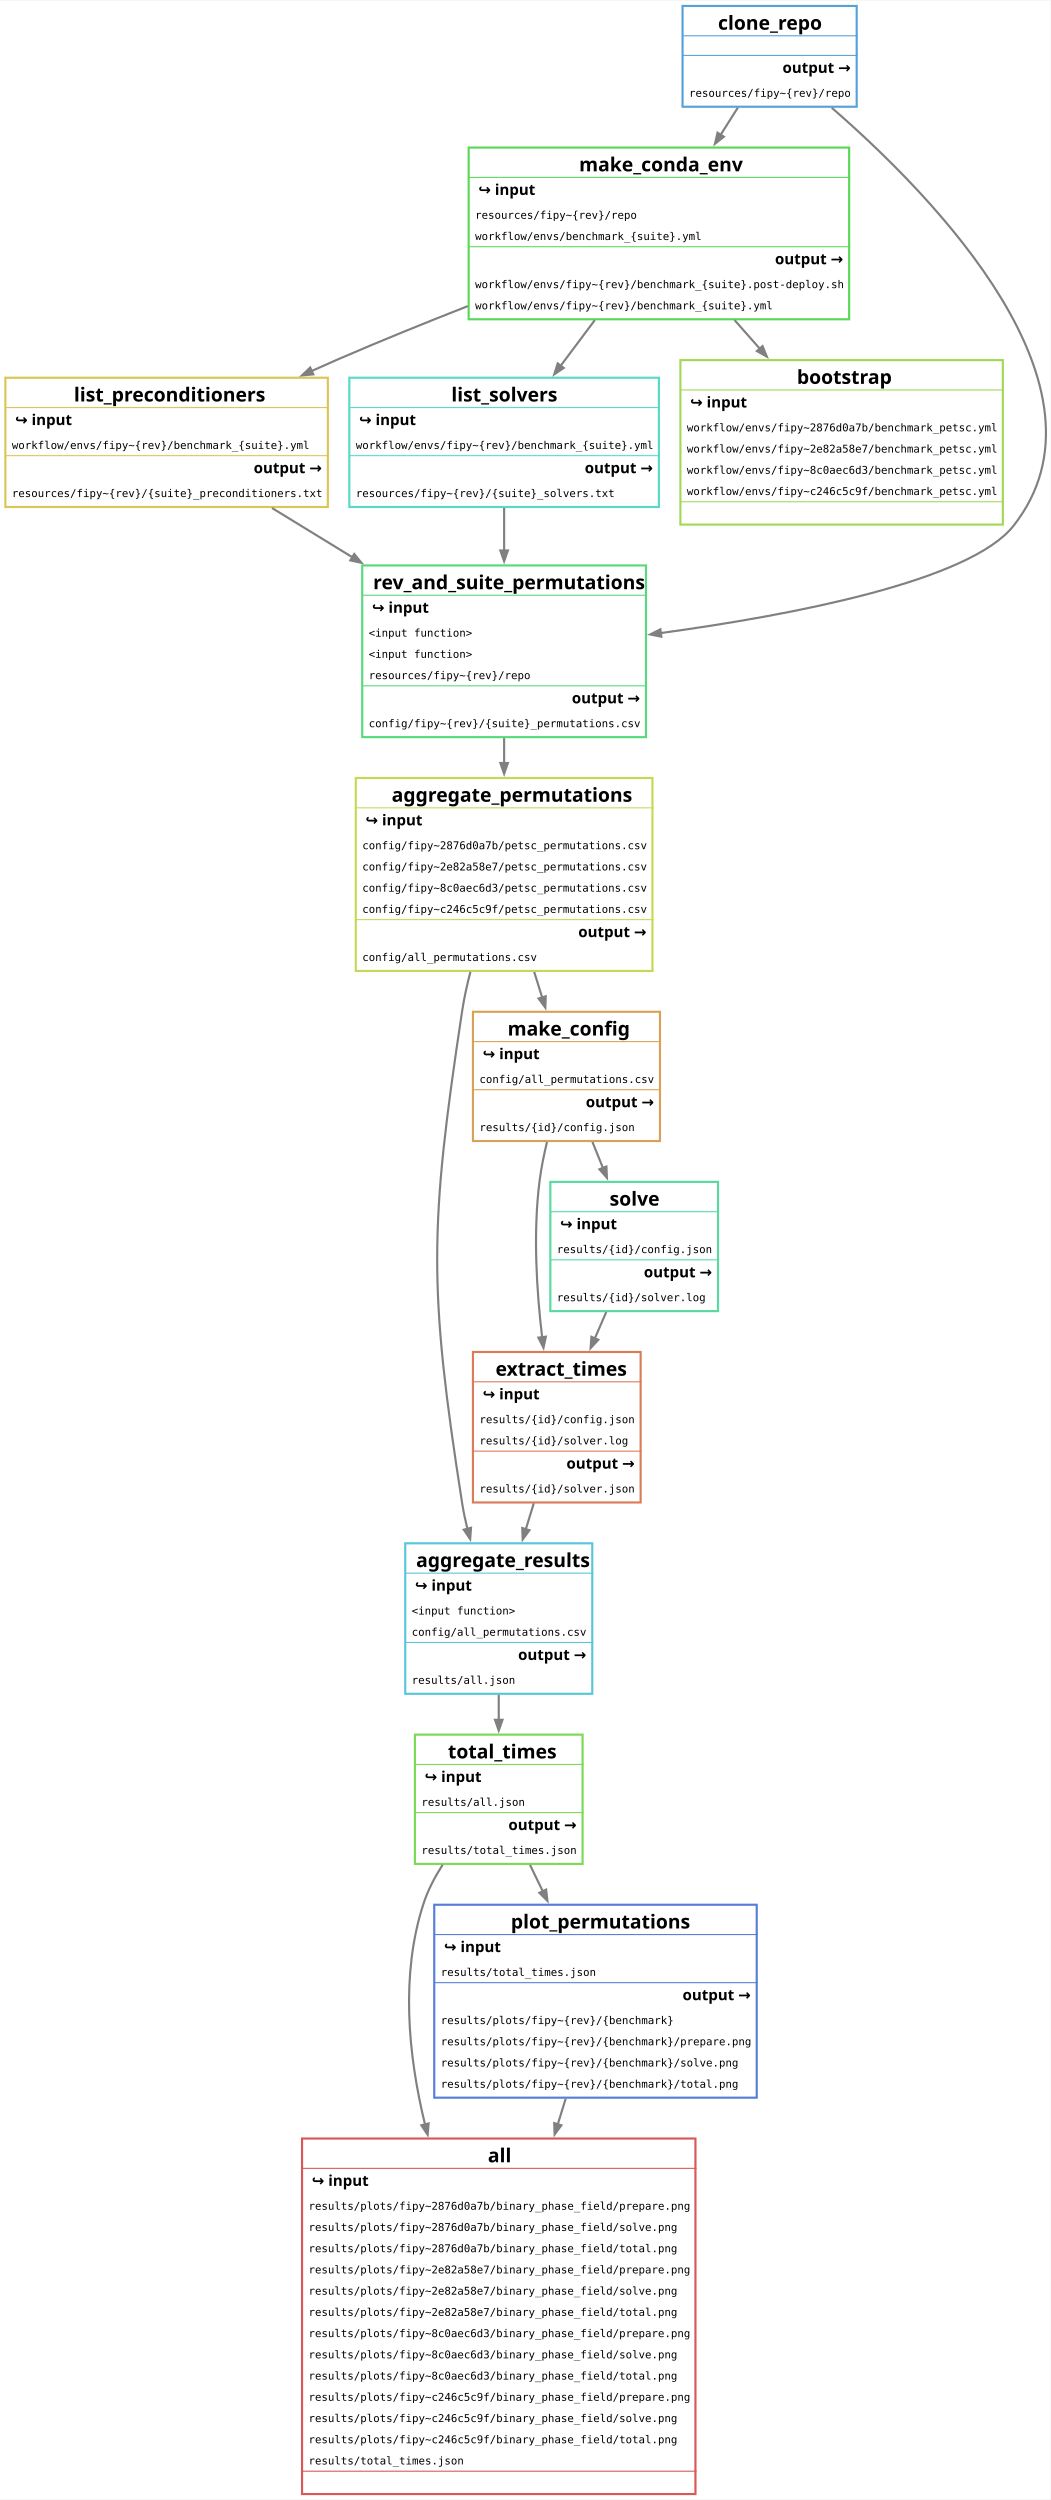
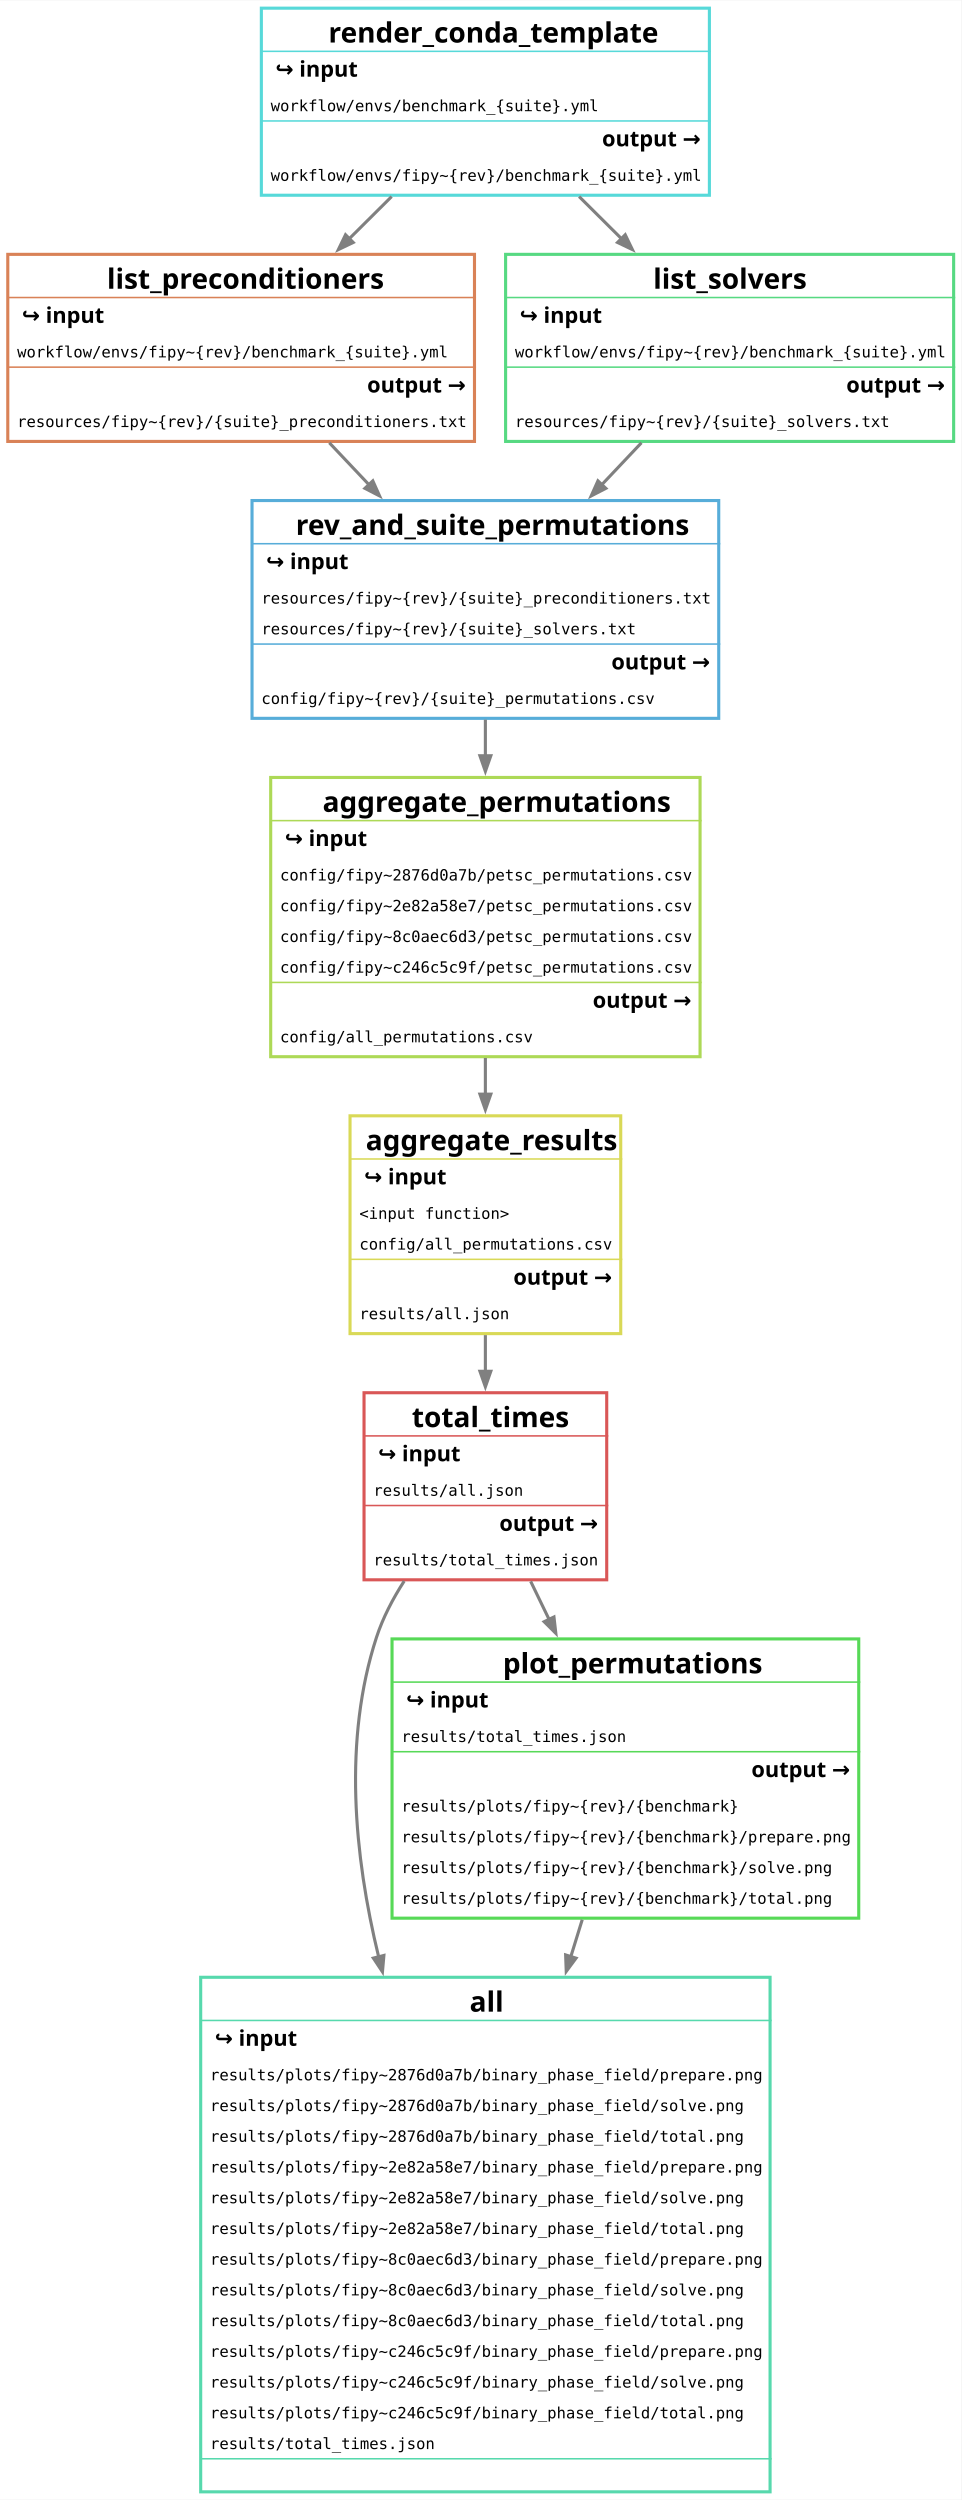
- <svg xmlns="http://www.w3.org/2000/svg" width="977pt" height="2325pt" viewBox="0.00 0.00 977.35 2324.75">
-   <g id="graph0" class="graph" transform="scale(1 1) rotate(0) translate(4 2320.75)">
-     <polygon fill="white" stroke="none" points="-4,4 -4,-2320.75 973.35,-2320.75 973.35,4 -4,4" />
+ <svg xmlns="http://www.w3.org/2000/svg" width="618pt" height="1607pt" viewBox="0.00 0.00 618.00 1606.50">
+   <g id="graph0" class="graph" transform="scale(1 1) rotate(0) translate(4 1602.5)">
+     <polygon fill="white" stroke="none" points="-4,4 -4,-1602.5 614,-1602.5 614,4 -4,4" />
    <g id="node1" class="node">
-       <text text-anchor="start" x="449.88" y="-309.65" font-family="sans" font-weight="bold" font-size="18.00">all</text>
-       <text text-anchor="start" x="283" y="-287.7" font-family="sans" font-size="10.00"> </text>
-       <text text-anchor="start" x="286" y="-287.7" font-family="sans" font-weight="bold" font-size="14.00">↪ input</text>
-       <text text-anchor="start" x="337" y="-287.7" font-family="sans" font-size="10.00"> </text>
-       <text text-anchor="start" x="283" y="-265.5" font-family="monospace" font-size="10.00">results/plots/fipy~2876d0a7b/binary_phase_field/prepare.png</text>
-       <text text-anchor="start" x="283" y="-245.75" font-family="monospace" font-size="10.00">results/plots/fipy~2876d0a7b/binary_phase_field/solve.png</text>
-       <text text-anchor="start" x="283" y="-226" font-family="monospace" font-size="10.00">results/plots/fipy~2876d0a7b/binary_phase_field/total.png</text>
-       <text text-anchor="start" x="283" y="-206.25" font-family="monospace" font-size="10.00">results/plots/fipy~2e82a58e7/binary_phase_field/prepare.png</text>
-       <text text-anchor="start" x="283" y="-186.5" font-family="monospace" font-size="10.00">results/plots/fipy~2e82a58e7/binary_phase_field/solve.png</text>
-       <text text-anchor="start" x="283" y="-166.75" font-family="monospace" font-size="10.00">results/plots/fipy~2e82a58e7/binary_phase_field/total.png</text>
-       <text text-anchor="start" x="283" y="-147" font-family="monospace" font-size="10.00">results/plots/fipy~8c0aec6d3/binary_phase_field/prepare.png</text>
-       <text text-anchor="start" x="283" y="-127.25" font-family="monospace" font-size="10.00">results/plots/fipy~8c0aec6d3/binary_phase_field/solve.png</text>
-       <text text-anchor="start" x="283" y="-107.5" font-family="monospace" font-size="10.00">results/plots/fipy~8c0aec6d3/binary_phase_field/total.png</text>
-       <text text-anchor="start" x="283" y="-87.75" font-family="monospace" font-size="10.00">results/plots/fipy~c246c5c9f/binary_phase_field/prepare.png</text>
-       <text text-anchor="start" x="283" y="-68" font-family="monospace" font-size="10.00">results/plots/fipy~c246c5c9f/binary_phase_field/solve.png</text>
-       <text text-anchor="start" x="283" y="-48.25" font-family="monospace" font-size="10.00">results/plots/fipy~c246c5c9f/binary_phase_field/total.png</text>
-       <text text-anchor="start" x="283" y="-28.5" font-family="monospace" font-size="10.00">results/total_times.json</text>
-       <text text-anchor="start" x="631" y="-8.75" font-family="sans" font-size="10.00">  </text>
-       <polygon fill="#d95757" stroke="#d95757" points="277,-304 277,-304 644,-304 644,-304 277,-304" />
-       <polygon fill="#d95757" stroke="#d95757" points="277,-22.25 277,-22.25 644,-22.25 644,-22.25 277,-22.25" />
-       <polygon fill="none" stroke="#d95757" stroke-width="2" points="277,-1 277,-331.75 643,-331.75 643,-1 277,-1" />
+       <text text-anchor="start" x="297.88" y="-309.65" font-family="sans" font-weight="bold" font-size="18.00">all</text>
+       <text text-anchor="start" x="131" y="-287.7" font-family="sans" font-size="10.00"> </text>
+       <text text-anchor="start" x="134" y="-287.7" font-family="sans" font-weight="bold" font-size="14.00">↪ input</text>
+       <text text-anchor="start" x="185" y="-287.7" font-family="sans" font-size="10.00"> </text>
+       <text text-anchor="start" x="131" y="-265.5" font-family="monospace" font-size="10.00">results/plots/fipy~2876d0a7b/binary_phase_field/prepare.png</text>
+       <text text-anchor="start" x="131" y="-245.75" font-family="monospace" font-size="10.00">results/plots/fipy~2876d0a7b/binary_phase_field/solve.png</text>
+       <text text-anchor="start" x="131" y="-226" font-family="monospace" font-size="10.00">results/plots/fipy~2876d0a7b/binary_phase_field/total.png</text>
+       <text text-anchor="start" x="131" y="-206.25" font-family="monospace" font-size="10.00">results/plots/fipy~2e82a58e7/binary_phase_field/prepare.png</text>
+       <text text-anchor="start" x="131" y="-186.5" font-family="monospace" font-size="10.00">results/plots/fipy~2e82a58e7/binary_phase_field/solve.png</text>
+       <text text-anchor="start" x="131" y="-166.75" font-family="monospace" font-size="10.00">results/plots/fipy~2e82a58e7/binary_phase_field/total.png</text>
+       <text text-anchor="start" x="131" y="-147" font-family="monospace" font-size="10.00">results/plots/fipy~8c0aec6d3/binary_phase_field/prepare.png</text>
+       <text text-anchor="start" x="131" y="-127.25" font-family="monospace" font-size="10.00">results/plots/fipy~8c0aec6d3/binary_phase_field/solve.png</text>
+       <text text-anchor="start" x="131" y="-107.5" font-family="monospace" font-size="10.00">results/plots/fipy~8c0aec6d3/binary_phase_field/total.png</text>
+       <text text-anchor="start" x="131" y="-87.75" font-family="monospace" font-size="10.00">results/plots/fipy~c246c5c9f/binary_phase_field/prepare.png</text>
+       <text text-anchor="start" x="131" y="-68" font-family="monospace" font-size="10.00">results/plots/fipy~c246c5c9f/binary_phase_field/solve.png</text>
+       <text text-anchor="start" x="131" y="-48.25" font-family="monospace" font-size="10.00">results/plots/fipy~c246c5c9f/binary_phase_field/total.png</text>
+       <text text-anchor="start" x="131" y="-28.5" font-family="monospace" font-size="10.00">results/total_times.json</text>
+       <text text-anchor="start" x="479" y="-8.75" font-family="sans" font-size="10.00">  </text>
+       <polygon fill="#57d9ad" stroke="#57d9ad" points="125,-304 125,-304 492,-304 492,-304 125,-304" />
+       <polygon fill="#57d9ad" stroke="#57d9ad" points="125,-22.25 125,-22.25 492,-22.25 492,-22.25 125,-22.25" />
+       <polygon fill="none" stroke="#57d9ad" stroke-width="2" points="125,-1 125,-331.75 491,-331.75 491,-1 125,-1" />
    </g>
    <g id="node2" class="node">
-       <text text-anchor="start" x="412.75" y="-685.4" font-family="sans" font-weight="bold" font-size="18.00">total_times</text>
-       <text text-anchor="start" x="388" y="-663.45" font-family="sans" font-size="10.00"> </text>
-       <text text-anchor="start" x="391" y="-663.45" font-family="sans" font-weight="bold" font-size="14.00">↪ input</text>
-       <text text-anchor="start" x="442" y="-663.45" font-family="sans" font-size="10.00"> </text>
-       <text text-anchor="start" x="388" y="-641.25" font-family="monospace" font-size="10.00">results/all.json</text>
-       <text text-anchor="start" x="466" y="-618.7" font-family="sans" font-size="10.00"> </text>
-       <text text-anchor="start" x="469" y="-618.7" font-family="sans" font-weight="bold" font-size="14.00">output →</text>
-       <text text-anchor="start" x="529" y="-618.7" font-family="sans" font-size="10.00"> </text>
-       <text text-anchor="start" x="388" y="-596.5" font-family="monospace" font-size="10.00">results/total_times.json</text>
-       <polygon fill="#7cd957" stroke="#7cd957" points="382,-679.75 382,-679.75 539,-679.75 539,-679.75 382,-679.75" />
-       <polygon fill="#7cd957" stroke="#7cd957" points="382,-635 382,-635 539,-635 539,-635 382,-635" />
-       <polygon fill="none" stroke="#7cd957" stroke-width="2" points="382,-587.25 382,-707.5 538,-707.5 538,-587.25 382,-587.25" />
+       <text text-anchor="start" x="260.75" y="-685.4" font-family="sans" font-weight="bold" font-size="18.00">total_times</text>
+       <text text-anchor="start" x="236" y="-663.45" font-family="sans" font-size="10.00"> </text>
+       <text text-anchor="start" x="239" y="-663.45" font-family="sans" font-weight="bold" font-size="14.00">↪ input</text>
+       <text text-anchor="start" x="290" y="-663.45" font-family="sans" font-size="10.00"> </text>
+       <text text-anchor="start" x="236" y="-641.25" font-family="monospace" font-size="10.00">results/all.json</text>
+       <text text-anchor="start" x="314" y="-618.7" font-family="sans" font-size="10.00"> </text>
+       <text text-anchor="start" x="317" y="-618.7" font-family="sans" font-weight="bold" font-size="14.00">output →</text>
+       <text text-anchor="start" x="377" y="-618.7" font-family="sans" font-size="10.00"> </text>
+       <text text-anchor="start" x="236" y="-596.5" font-family="monospace" font-size="10.00">results/total_times.json</text>
+       <polygon fill="#d95757" stroke="#d95757" points="230,-679.75 230,-679.75 387,-679.75 387,-679.75 230,-679.75" />
+       <polygon fill="#d95757" stroke="#d95757" points="230,-635 230,-635 387,-635 387,-635 230,-635" />
+       <polygon fill="none" stroke="#d95757" stroke-width="2" points="230,-587.25 230,-707.5 386,-707.5 386,-587.25 230,-587.25" />
+     </g>
+     <g id="edge1" class="edge">
+       <path fill="none" stroke="grey" stroke-width="2" d="M255.84,-586.47C248.51,-575.1 242.09,-562.81 238,-550.25 216.63,-484.6 223.47,-410.37 239.4,-344.87" />
+       <polygon fill="grey" stroke="grey" stroke-width="2" points="242.77,-345.8 241.84,-335.25 235.99,-344.08 242.77,-345.8" />
+     </g>
+     <g id="node6" class="node">
+       <text text-anchor="start" x="319.25" y="-527.15" font-family="sans" font-weight="bold" font-size="18.00">plot_permutations</text>
+       <text text-anchor="start" x="254" y="-505.2" font-family="sans" font-size="10.00"> </text>
+       <text text-anchor="start" x="257" y="-505.2" font-family="sans" font-weight="bold" font-size="14.00">↪ input</text>
+       <text text-anchor="start" x="308" y="-505.2" font-family="sans" font-size="10.00"> </text>
+       <text text-anchor="start" x="254" y="-483" font-family="monospace" font-size="10.00">results/total_times.json</text>
+       <text text-anchor="start" x="476" y="-460.45" font-family="sans" font-size="10.00"> </text>
+       <text text-anchor="start" x="479" y="-460.45" font-family="sans" font-weight="bold" font-size="14.00">output →</text>
+       <text text-anchor="start" x="539" y="-460.45" font-family="sans" font-size="10.00"> </text>
+       <text text-anchor="start" x="254" y="-438.25" font-family="monospace" font-size="10.00">results/plots/fipy~{rev}/{benchmark}</text>
+       <text text-anchor="start" x="254" y="-418.5" font-family="monospace" font-size="10.00">results/plots/fipy~{rev}/{benchmark}/prepare.png</text>
+       <text text-anchor="start" x="254" y="-398.75" font-family="monospace" font-size="10.00">results/plots/fipy~{rev}/{benchmark}/solve.png</text>
+       <text text-anchor="start" x="254" y="-379" font-family="monospace" font-size="10.00">results/plots/fipy~{rev}/{benchmark}/total.png</text>
+       <polygon fill="#57d957" stroke="#57d957" points="248,-521.5 248,-521.5 549,-521.5 549,-521.5 248,-521.5" />
+       <polygon fill="#57d957" stroke="#57d957" points="248,-476.75 248,-476.75 549,-476.75 549,-476.75 248,-476.75" />
+       <polygon fill="none" stroke="#57d957" stroke-width="2" points="248,-369.75 248,-549.25 548,-549.25 548,-369.75 248,-369.75" />
+     </g>
+     <g id="edge7" class="edge">
+       <path fill="none" stroke="grey" stroke-width="2" d="M337.1,-586.28C340.94,-578.34 344.97,-570.02 349.04,-561.61" />
+       <polygon fill="grey" stroke="grey" stroke-width="2" points="352.08,-563.37 353.29,-552.84 345.78,-560.32 352.08,-563.37" />
+     </g>
+     <g id="node3" class="node">
+       <text text-anchor="start" x="203.38" y="-1080.9" font-family="sans" font-weight="bold" font-size="18.00">aggregate_permutations</text>
+       <text text-anchor="start" x="176" y="-1058.95" font-family="sans" font-size="10.00"> </text>
+       <text text-anchor="start" x="179" y="-1058.95" font-family="sans" font-weight="bold" font-size="14.00">↪ input</text>
+       <text text-anchor="start" x="230" y="-1058.95" font-family="sans" font-size="10.00"> </text>
+       <text text-anchor="start" x="176" y="-1036.75" font-family="monospace" font-size="10.00">config/fipy~2876d0a7b/petsc_permutations.csv</text>
+       <text text-anchor="start" x="176" y="-1017" font-family="monospace" font-size="10.00">config/fipy~2e82a58e7/petsc_permutations.csv</text>
+       <text text-anchor="start" x="176" y="-997.25" font-family="monospace" font-size="10.00">config/fipy~8c0aec6d3/petsc_permutations.csv</text>
+       <text text-anchor="start" x="176" y="-977.5" font-family="monospace" font-size="10.00">config/fipy~c246c5c9f/petsc_permutations.csv</text>
+       <text text-anchor="start" x="374" y="-954.95" font-family="sans" font-size="10.00"> </text>
+       <text text-anchor="start" x="377" y="-954.95" font-family="sans" font-weight="bold" font-size="14.00">output →</text>
+       <text text-anchor="start" x="437" y="-954.95" font-family="sans" font-size="10.00"> </text>
+       <text text-anchor="start" x="176" y="-932.75" font-family="monospace" font-size="10.00">config/all_permutations.csv</text>
+       <polygon fill="#add957" stroke="#add957" points="170,-1075.25 170,-1075.25 447,-1075.25 447,-1075.25 170,-1075.25" />
+       <polygon fill="#add957" stroke="#add957" points="170,-971.25 170,-971.25 447,-971.25 447,-971.25 170,-971.25" />
+       <polygon fill="none" stroke="#add957" stroke-width="2" points="170,-923.5 170,-1103 446,-1103 446,-923.5 170,-923.5" />
+     </g>
+     <g id="node9" class="node">
+       <text text-anchor="start" x="231.12" y="-863.4" font-family="sans" font-weight="bold" font-size="18.00">aggregate_results</text>
+       <text text-anchor="start" x="227" y="-841.45" font-family="sans" font-size="10.00"> </text>
+       <text text-anchor="start" x="230" y="-841.45" font-family="sans" font-weight="bold" font-size="14.00">↪ input</text>
+       <text text-anchor="start" x="281" y="-841.45" font-family="sans" font-size="10.00"> </text>
+       <text text-anchor="start" x="227" y="-819.25" font-family="monospace" font-size="10.00">&lt;input function&gt;</text>
+       <text text-anchor="start" x="227" y="-799.5" font-family="monospace" font-size="10.00">config/all_permutations.csv</text>
+       <text text-anchor="start" x="323" y="-776.95" font-family="sans" font-size="10.00"> </text>
+       <text text-anchor="start" x="326" y="-776.95" font-family="sans" font-weight="bold" font-size="14.00">output →</text>
+       <text text-anchor="start" x="386" y="-776.95" font-family="sans" font-size="10.00"> </text>
+       <text text-anchor="start" x="227" y="-754.75" font-family="monospace" font-size="10.00">results/all.json</text>
+       <polygon fill="#d9d957" stroke="#d9d957" points="221,-857.75 221,-857.75 396,-857.75 396,-857.75 221,-857.75" />
+       <polygon fill="#d9d957" stroke="#d9d957" points="221,-793.25 221,-793.25 396,-793.25 396,-793.25 221,-793.25" />
+       <polygon fill="none" stroke="#d9d957" stroke-width="2" points="221,-745.5 221,-885.5 395,-885.5 395,-745.5 221,-745.5" />
+     </g>
+     <g id="edge10" class="edge">
+       <path fill="none" stroke="grey" stroke-width="2" d="M308,-922.68C308,-914.88 308,-907 308,-899.26" />
+       <polygon fill="grey" stroke="grey" stroke-width="2" points="311.5,-899.41 308,-889.41 304.5,-899.41 311.5,-899.41" />
+     </g>
+     <g id="node4" class="node">
+       <text text-anchor="start" x="186.12" y="-1258.9" font-family="sans" font-weight="bold" font-size="18.00">rev_and_suite_permutations</text>
+       <text text-anchor="start" x="164" y="-1236.95" font-family="sans" font-size="10.00"> </text>
+       <text text-anchor="start" x="167" y="-1236.95" font-family="sans" font-weight="bold" font-size="14.00">↪ input</text>
+       <text text-anchor="start" x="218" y="-1236.95" font-family="sans" font-size="10.00"> </text>
+       <text text-anchor="start" x="164" y="-1214.75" font-family="monospace" font-size="10.00">resources/fipy~{rev}/{suite}_preconditioners.txt</text>
+       <text text-anchor="start" x="164" y="-1195" font-family="monospace" font-size="10.00">resources/fipy~{rev}/{suite}_solvers.txt</text>
+       <text text-anchor="start" x="386" y="-1172.45" font-family="sans" font-size="10.00"> </text>
+       <text text-anchor="start" x="389" y="-1172.45" font-family="sans" font-weight="bold" font-size="14.00">output →</text>
+       <text text-anchor="start" x="449" y="-1172.45" font-family="sans" font-size="10.00"> </text>
+       <text text-anchor="start" x="164" y="-1150.25" font-family="monospace" font-size="10.00">config/fipy~{rev}/{suite}_permutations.csv</text>
+       <polygon fill="#57add9" stroke="#57add9" points="158,-1253.25 158,-1253.25 459,-1253.25 459,-1253.25 158,-1253.25" />
+       <polygon fill="#57add9" stroke="#57add9" points="158,-1188.75 158,-1188.75 459,-1188.75 459,-1188.75 158,-1188.75" />
+       <polygon fill="none" stroke="#57add9" stroke-width="2" points="158,-1141 158,-1281 458,-1281 458,-1141 158,-1141" />
+     </g>
+     <g id="edge4" class="edge">
+       <path fill="none" stroke="grey" stroke-width="2" d="M308,-1140.16C308,-1132.54 308,-1124.68 308,-1116.77" />
+       <polygon fill="grey" stroke="grey" stroke-width="2" points="311.5,-1116.93 308,-1106.93 304.5,-1116.93 311.5,-1116.93" />
+     </g>
+     <g id="node5" class="node">
+       <text text-anchor="start" x="207.12" y="-1575.4" font-family="sans" font-weight="bold" font-size="18.00">render_conda_template</text>
+       <text text-anchor="start" x="170" y="-1553.45" font-family="sans" font-size="10.00"> </text>
+       <text text-anchor="start" x="173" y="-1553.45" font-family="sans" font-weight="bold" font-size="14.00">↪ input</text>
+       <text text-anchor="start" x="224" y="-1553.45" font-family="sans" font-size="10.00"> </text>
+       <text text-anchor="start" x="170" y="-1531.25" font-family="monospace" font-size="10.00">workflow/envs/benchmark_{suite}.yml</text>
+       <text text-anchor="start" x="380" y="-1508.7" font-family="sans" font-size="10.00"> </text>
+       <text text-anchor="start" x="383" y="-1508.7" font-family="sans" font-weight="bold" font-size="14.00">output →</text>
+       <text text-anchor="start" x="443" y="-1508.7" font-family="sans" font-size="10.00"> </text>
+       <text text-anchor="start" x="170" y="-1486.5" font-family="monospace" font-size="10.00">workflow/envs/fipy~{rev}/benchmark_{suite}.yml</text>
+       <polygon fill="#57d9d9" stroke="#57d9d9" points="164,-1569.75 164,-1569.75 453,-1569.75 453,-1569.75 164,-1569.75" />
+       <polygon fill="#57d9d9" stroke="#57d9d9" points="164,-1525 164,-1525 453,-1525 453,-1525 164,-1525" />
+       <polygon fill="none" stroke="#57d9d9" stroke-width="2" points="164,-1477.25 164,-1597.5 452,-1597.5 452,-1477.25 164,-1477.25" />
+     </g>
+     <g id="node7" class="node">
+       <text text-anchor="start" x="64.75" y="-1417.15" font-family="sans" font-weight="bold" font-size="18.00">list_preconditioners</text>
+       <text text-anchor="start" x="7" y="-1395.2" font-family="sans" font-size="10.00"> </text>
+       <text text-anchor="start" x="10" y="-1395.2" font-family="sans" font-weight="bold" font-size="14.00">↪ input</text>
+       <text text-anchor="start" x="61" y="-1395.2" font-family="sans" font-size="10.00"> </text>
+       <text text-anchor="start" x="7" y="-1373" font-family="monospace" font-size="10.00">workflow/envs/fipy~{rev}/benchmark_{suite}.yml</text>
+       <text text-anchor="start" x="229" y="-1350.45" font-family="sans" font-size="10.00"> </text>
+       <text text-anchor="start" x="232" y="-1350.45" font-family="sans" font-weight="bold" font-size="14.00">output →</text>
+       <text text-anchor="start" x="292" y="-1350.45" font-family="sans" font-size="10.00"> </text>
+       <text text-anchor="start" x="7" y="-1328.25" font-family="monospace" font-size="10.00">resources/fipy~{rev}/{suite}_preconditioners.txt</text>
+       <polygon fill="#d98257" stroke="#d98257" points="1,-1411.5 1,-1411.5 302,-1411.5 302,-1411.5 1,-1411.5" />
+       <polygon fill="#d98257" stroke="#d98257" points="1,-1366.75 1,-1366.75 302,-1366.75 302,-1366.75 1,-1366.75" />
+       <polygon fill="none" stroke="#d98257" stroke-width="2" points="1,-1319 1,-1439.25 301,-1439.25 301,-1319 1,-1319" />
+     </g>
+     <g id="edge8" class="edge">
+       <path fill="none" stroke="grey" stroke-width="2" d="M247.75,-1476.41C238.8,-1467.5 229.51,-1458.26 220.39,-1449.19" />
+       <polygon fill="grey" stroke="grey" stroke-width="2" points="223.05,-1446.89 213.5,-1442.32 218.11,-1451.86 223.05,-1446.89" />
+     </g>
+     <g id="node8" class="node">
+       <text text-anchor="start" x="415.88" y="-1417.15" font-family="sans" font-weight="bold" font-size="18.00">list_solvers</text>
+       <text text-anchor="start" x="327" y="-1395.2" font-family="sans" font-size="10.00"> </text>
+       <text text-anchor="start" x="330" y="-1395.2" font-family="sans" font-weight="bold" font-size="14.00">↪ input</text>
+       <text text-anchor="start" x="381" y="-1395.2" font-family="sans" font-size="10.00"> </text>
+       <text text-anchor="start" x="327" y="-1373" font-family="monospace" font-size="10.00">workflow/envs/fipy~{rev}/benchmark_{suite}.yml</text>
+       <text text-anchor="start" x="537" y="-1350.45" font-family="sans" font-size="10.00"> </text>
+       <text text-anchor="start" x="540" y="-1350.45" font-family="sans" font-weight="bold" font-size="14.00">output →</text>
+       <text text-anchor="start" x="600" y="-1350.45" font-family="sans" font-size="10.00"> </text>
+       <text text-anchor="start" x="327" y="-1328.25" font-family="monospace" font-size="10.00">resources/fipy~{rev}/{suite}_solvers.txt</text>
+       <polygon fill="#57d982" stroke="#57d982" points="321,-1411.5 321,-1411.5 610,-1411.5 610,-1411.5 321,-1411.5" />
+       <polygon fill="#57d982" stroke="#57d982" points="321,-1366.75 321,-1366.75 610,-1366.75 610,-1366.75 321,-1366.75" />
+       <polygon fill="none" stroke="#57d982" stroke-width="2" points="321,-1319 321,-1439.25 609,-1439.25 609,-1319 321,-1319" />
+     </g>
+     <g id="edge9" class="edge">
+       <path fill="none" stroke="grey" stroke-width="2" d="M368.25,-1476.41C377.2,-1467.5 386.49,-1458.26 395.61,-1449.19" />
+       <polygon fill="grey" stroke="grey" stroke-width="2" points="397.89,-1451.86 402.5,-1442.32 392.95,-1446.89 397.89,-1451.86" />
    </g>
    <g id="edge2" class="edge">
-       <path fill="none" stroke="grey" stroke-width="2" d="M407.84,-586.47C400.51,-575.1 394.09,-562.81 390,-550.25 368.63,-484.6 375.47,-410.37 391.4,-344.87" />
-       <polygon fill="grey" stroke="grey" stroke-width="2" points="394.77,-345.8 393.84,-335.25 387.99,-344.08 394.77,-345.8" />
-     </g>
-     <g id="node8" class="node">
-       <text text-anchor="start" x="471.25" y="-527.15" font-family="sans" font-weight="bold" font-size="18.00">plot_permutations</text>
-       <text text-anchor="start" x="406" y="-505.2" font-family="sans" font-size="10.00"> </text>
-       <text text-anchor="start" x="409" y="-505.2" font-family="sans" font-weight="bold" font-size="14.00">↪ input</text>
-       <text text-anchor="start" x="460" y="-505.2" font-family="sans" font-size="10.00"> </text>
-       <text text-anchor="start" x="406" y="-483" font-family="monospace" font-size="10.00">results/total_times.json</text>
-       <text text-anchor="start" x="628" y="-460.45" font-family="sans" font-size="10.00"> </text>
-       <text text-anchor="start" x="631" y="-460.45" font-family="sans" font-weight="bold" font-size="14.00">output →</text>
-       <text text-anchor="start" x="691" y="-460.45" font-family="sans" font-size="10.00"> </text>
-       <text text-anchor="start" x="406" y="-438.25" font-family="monospace" font-size="10.00">results/plots/fipy~{rev}/{benchmark}</text>
-       <text text-anchor="start" x="406" y="-418.5" font-family="monospace" font-size="10.00">results/plots/fipy~{rev}/{benchmark}/prepare.png</text>
-       <text text-anchor="start" x="406" y="-398.75" font-family="monospace" font-size="10.00">results/plots/fipy~{rev}/{benchmark}/solve.png</text>
-       <text text-anchor="start" x="406" y="-379" font-family="monospace" font-size="10.00">results/plots/fipy~{rev}/{benchmark}/total.png</text>
-       <polygon fill="#577cd9" stroke="#577cd9" points="400,-521.5 400,-521.5 701,-521.5 701,-521.5 400,-521.5" />
-       <polygon fill="#577cd9" stroke="#577cd9" points="400,-476.75 400,-476.75 701,-476.75 701,-476.75 400,-476.75" />
-       <polygon fill="none" stroke="#577cd9" stroke-width="2" points="400,-369.75 400,-549.25 700,-549.25 700,-369.75 400,-369.75" />
-     </g>
-     <g id="edge8" class="edge">
-       <path fill="none" stroke="grey" stroke-width="2" d="M489.1,-586.28C492.94,-578.34 496.97,-570.02 501.04,-561.61" />
-       <polygon fill="grey" stroke="grey" stroke-width="2" points="504.08,-563.37 505.29,-552.84 497.78,-560.32 504.08,-563.37" />
-     </g>
-     <g id="node3" class="node">
-       <text text-anchor="start" x="360.38" y="-1575.4" font-family="sans" font-weight="bold" font-size="18.00">aggregate_permutations</text>
-       <text text-anchor="start" x="333" y="-1553.45" font-family="sans" font-size="10.00"> </text>
-       <text text-anchor="start" x="336" y="-1553.45" font-family="sans" font-weight="bold" font-size="14.00">↪ input</text>
-       <text text-anchor="start" x="387" y="-1553.45" font-family="sans" font-size="10.00"> </text>
-       <text text-anchor="start" x="333" y="-1531.25" font-family="monospace" font-size="10.00">config/fipy~2876d0a7b/petsc_permutations.csv</text>
-       <text text-anchor="start" x="333" y="-1511.5" font-family="monospace" font-size="10.00">config/fipy~2e82a58e7/petsc_permutations.csv</text>
-       <text text-anchor="start" x="333" y="-1491.75" font-family="monospace" font-size="10.00">config/fipy~8c0aec6d3/petsc_permutations.csv</text>
-       <text text-anchor="start" x="333" y="-1472" font-family="monospace" font-size="10.00">config/fipy~c246c5c9f/petsc_permutations.csv</text>
-       <text text-anchor="start" x="531" y="-1449.45" font-family="sans" font-size="10.00"> </text>
-       <text text-anchor="start" x="534" y="-1449.45" font-family="sans" font-weight="bold" font-size="14.00">output →</text>
-       <text text-anchor="start" x="594" y="-1449.45" font-family="sans" font-size="10.00"> </text>
-       <text text-anchor="start" x="333" y="-1427.25" font-family="monospace" font-size="10.00">config/all_permutations.csv</text>
-       <polygon fill="#c6d957" stroke="#c6d957" points="327,-1569.75 327,-1569.75 604,-1569.75 604,-1569.75 327,-1569.75" />
-       <polygon fill="#c6d957" stroke="#c6d957" points="327,-1465.75 327,-1465.75 604,-1465.75 604,-1465.75 327,-1465.75" />
-       <polygon fill="none" stroke="#c6d957" stroke-width="2" points="327,-1418 327,-1597.5 603,-1597.5 603,-1418 327,-1418" />
-     </g>
-     <g id="node10" class="node">
-       <text text-anchor="start" x="383.12" y="-863.4" font-family="sans" font-weight="bold" font-size="18.00">aggregate_results</text>
-       <text text-anchor="start" x="379" y="-841.45" font-family="sans" font-size="10.00"> </text>
-       <text text-anchor="start" x="382" y="-841.45" font-family="sans" font-weight="bold" font-size="14.00">↪ input</text>
-       <text text-anchor="start" x="433" y="-841.45" font-family="sans" font-size="10.00"> </text>
-       <text text-anchor="start" x="379" y="-819.25" font-family="monospace" font-size="10.00">&lt;input function&gt;</text>
-       <text text-anchor="start" x="379" y="-799.5" font-family="monospace" font-size="10.00">config/all_permutations.csv</text>
-       <text text-anchor="start" x="475" y="-776.95" font-family="sans" font-size="10.00"> </text>
-       <text text-anchor="start" x="478" y="-776.95" font-family="sans" font-weight="bold" font-size="14.00">output →</text>
-       <text text-anchor="start" x="538" y="-776.95" font-family="sans" font-size="10.00"> </text>
-       <text text-anchor="start" x="379" y="-754.75" font-family="monospace" font-size="10.00">results/all.json</text>
-       <polygon fill="#57c6d9" stroke="#57c6d9" points="373,-857.75 373,-857.75 548,-857.75 548,-857.75 373,-857.75" />
-       <polygon fill="#57c6d9" stroke="#57c6d9" points="373,-793.25 373,-793.25 548,-793.25 548,-793.25 373,-793.25" />
-       <polygon fill="none" stroke="#57c6d9" stroke-width="2" points="373,-745.5 373,-885.5 547,-885.5 547,-745.5 373,-745.5" />
-     </g>
-     <g id="edge11" class="edge">
-       <path fill="none" stroke="grey" stroke-width="2" d="M433.66,-1417.19C430.5,-1405.15 427.8,-1392.86 426,-1381 395.47,-1179.52 394.5,-1123.83 426,-922.5 427.22,-914.73 428.9,-906.75 430.88,-898.83" />
-       <polygon fill="grey" stroke="grey" stroke-width="2" points="434.21,-899.95 433.42,-889.39 427.45,-898.14 434.21,-899.95" />
-     </g>
-     <g id="node13" class="node">
-       <text text-anchor="start" x="468.25" y="-1357.9" font-family="sans" font-weight="bold" font-size="18.00">make_config</text>
-       <text text-anchor="start" x="442" y="-1335.95" font-family="sans" font-size="10.00"> </text>
-       <text text-anchor="start" x="445" y="-1335.95" font-family="sans" font-weight="bold" font-size="14.00">↪ input</text>
-       <text text-anchor="start" x="496" y="-1335.95" font-family="sans" font-size="10.00"> </text>
-       <text text-anchor="start" x="442" y="-1313.75" font-family="monospace" font-size="10.00">config/all_permutations.csv</text>
-       <text text-anchor="start" x="538" y="-1291.2" font-family="sans" font-size="10.00"> </text>
-       <text text-anchor="start" x="541" y="-1291.2" font-family="sans" font-weight="bold" font-size="14.00">output →</text>
-       <text text-anchor="start" x="601" y="-1291.2" font-family="sans" font-size="10.00"> </text>
-       <text text-anchor="start" x="442" y="-1269" font-family="monospace" font-size="10.00">results/{id}/config.json</text>
-       <polygon fill="#d9a157" stroke="#d9a157" points="436,-1352.25 436,-1352.25 611,-1352.25 611,-1352.25 436,-1352.25" />
-       <polygon fill="#d9a157" stroke="#d9a157" points="436,-1307.5 436,-1307.5 611,-1307.5 611,-1307.5 436,-1307.5" />
-       <polygon fill="none" stroke="#d9a157" stroke-width="2" points="436,-1259.75 436,-1380 610,-1380 610,-1259.75 436,-1259.75" />
-     </g>
-     <g id="edge15" class="edge">
-       <path fill="none" stroke="grey" stroke-width="2" d="M492.98,-1417.08C495.46,-1409.13 497.95,-1401.16 500.38,-1393.38" />
-       <polygon fill="grey" stroke="grey" stroke-width="2" points="503.72,-1394.42 503.35,-1383.83 497.04,-1392.34 503.72,-1394.42" />
-     </g>
-     <g id="node4" class="node">
-       <text text-anchor="start" x="64.75" y="-1947.78" font-family="sans" font-weight="bold" font-size="18.00">list_preconditioners</text>
-       <text text-anchor="start" x="7" y="-1925.83" font-family="sans" font-size="10.00"> </text>
-       <text text-anchor="start" x="10" y="-1925.83" font-family="sans" font-weight="bold" font-size="14.00">↪ input</text>
-       <text text-anchor="start" x="61" y="-1925.83" font-family="sans" font-size="10.00"> </text>
-       <text text-anchor="start" x="7" y="-1903.62" font-family="monospace" font-size="10.00">workflow/envs/fipy~{rev}/benchmark_{suite}.yml</text>
-       <text text-anchor="start" x="229" y="-1881.08" font-family="sans" font-size="10.00"> </text>
-       <text text-anchor="start" x="232" y="-1881.08" font-family="sans" font-weight="bold" font-size="14.00">output →</text>
-       <text text-anchor="start" x="292" y="-1881.08" font-family="sans" font-size="10.00"> </text>
-       <text text-anchor="start" x="7" y="-1858.88" font-family="monospace" font-size="10.00">resources/fipy~{rev}/{suite}_preconditioners.txt</text>
-       <polygon fill="#d9c657" stroke="#d9c657" points="1,-1942.12 1,-1942.12 302,-1942.12 302,-1942.12 1,-1942.12" />
-       <polygon fill="#d9c657" stroke="#d9c657" points="1,-1897.38 1,-1897.38 302,-1897.38 302,-1897.38 1,-1897.38" />
-       <polygon fill="none" stroke="#d9c657" stroke-width="2" points="1,-1849.62 1,-1969.88 301,-1969.88 301,-1849.62 1,-1849.62" />
-     </g>
-     <g id="node14" class="node">
-       <text text-anchor="start" x="343.12" y="-1773.15" font-family="sans" font-weight="bold" font-size="18.00">rev_and_suite_permutations</text>
-       <text text-anchor="start" x="339" y="-1751.2" font-family="sans" font-size="10.00"> </text>
-       <text text-anchor="start" x="342" y="-1751.2" font-family="sans" font-weight="bold" font-size="14.00">↪ input</text>
-       <text text-anchor="start" x="393" y="-1751.2" font-family="sans" font-size="10.00"> </text>
-       <text text-anchor="start" x="339" y="-1729" font-family="monospace" font-size="10.00">&lt;input function&gt;</text>
-       <text text-anchor="start" x="339" y="-1709.25" font-family="monospace" font-size="10.00">&lt;input function&gt;</text>
-       <text text-anchor="start" x="339" y="-1689.5" font-family="monospace" font-size="10.00">resources/fipy~{rev}/repo</text>
-       <text text-anchor="start" x="525" y="-1666.95" font-family="sans" font-size="10.00"> </text>
-       <text text-anchor="start" x="528" y="-1666.95" font-family="sans" font-weight="bold" font-size="14.00">output →</text>
-       <text text-anchor="start" x="588" y="-1666.95" font-family="sans" font-size="10.00"> </text>
-       <text text-anchor="start" x="339" y="-1644.75" font-family="monospace" font-size="10.00">config/fipy~{rev}/{suite}_permutations.csv</text>
-       <polygon fill="#57d97c" stroke="#57d97c" points="333,-1767.5 333,-1767.5 598,-1767.5 598,-1767.5 333,-1767.5" />
-       <polygon fill="#57d97c" stroke="#57d97c" points="333,-1683.25 333,-1683.25 598,-1683.25 598,-1683.25 333,-1683.25" />
-       <polygon fill="none" stroke="#57d97c" stroke-width="2" points="333,-1635.5 333,-1795.25 597,-1795.25 597,-1635.5 333,-1635.5" />
-     </g>
-     <g id="edge17" class="edge">
-       <path fill="none" stroke="grey" stroke-width="2" d="M249.06,-1848.67C272.84,-1834.11 298.72,-1818.25 324.04,-1802.73" />
-       <polygon fill="grey" stroke="grey" stroke-width="2" points="325.57,-1805.9 332.27,-1797.69 321.92,-1799.93 325.57,-1805.9" />
-     </g>
-     <g id="node5" class="node">
-       <text text-anchor="start" x="534.75" y="-2161.9" font-family="sans" font-weight="bold" font-size="18.00">make_conda_env</text>
-       <text text-anchor="start" x="438" y="-2139.95" font-family="sans" font-size="10.00"> </text>
-       <text text-anchor="start" x="441" y="-2139.95" font-family="sans" font-weight="bold" font-size="14.00">↪ input</text>
-       <text text-anchor="start" x="492" y="-2139.95" font-family="sans" font-size="10.00"> </text>
-       <text text-anchor="start" x="438" y="-2117.75" font-family="monospace" font-size="10.00">resources/fipy~{rev}/repo</text>
-       <text text-anchor="start" x="438" y="-2098" font-family="monospace" font-size="10.00">workflow/envs/benchmark_{suite}.yml</text>
-       <text text-anchor="start" x="714" y="-2075.45" font-family="sans" font-size="10.00"> </text>
-       <text text-anchor="start" x="717" y="-2075.45" font-family="sans" font-weight="bold" font-size="14.00">output →</text>
-       <text text-anchor="start" x="777" y="-2075.45" font-family="sans" font-size="10.00"> </text>
-       <text text-anchor="start" x="438" y="-2053.25" font-family="monospace" font-size="10.00">workflow/envs/fipy~{rev}/benchmark_{suite}.post-deploy.sh</text>
-       <text text-anchor="start" x="438" y="-2033.5" font-family="monospace" font-size="10.00">workflow/envs/fipy~{rev}/benchmark_{suite}.yml</text>
-       <polygon fill="#57d957" stroke="#57d957" points="432,-2156.25 432,-2156.25 787,-2156.25 787,-2156.25 432,-2156.25" />
-       <polygon fill="#57d957" stroke="#57d957" points="432,-2091.75 432,-2091.75 787,-2091.75 787,-2091.75 432,-2091.75" />
-       <polygon fill="none" stroke="#57d957" stroke-width="2" points="432,-2024.25 432,-2184 786,-2184 786,-2024.25 432,-2024.25" />
+       <path fill="none" stroke="grey" stroke-width="2" d="M370.26,-368.78C367.88,-361.07 365.42,-353.11 362.92,-345.01" />
+       <polygon fill="grey" stroke="grey" stroke-width="2" points="366.28,-344.05 359.98,-335.52 359.59,-346.11 366.28,-344.05" />
    </g>
    <g id="edge5" class="edge">
-       <path fill="none" stroke="grey" stroke-width="2" d="M431.23,-2036.52C391.43,-2020.91 349.59,-2003.95 311,-1987.25 302.74,-1983.68 294.29,-1979.92 285.79,-1976.08" />
-       <polygon fill="grey" stroke="grey" stroke-width="2" points="287.48,-1973 276.93,-1972.04 284.58,-1979.37 287.48,-1973" />
-     </g>
-     <g id="node7" class="node">
-       <text text-anchor="start" x="415.88" y="-1947.78" font-family="sans" font-weight="bold" font-size="18.00">list_solvers</text>
-       <text text-anchor="start" x="327" y="-1925.83" font-family="sans" font-size="10.00"> </text>
-       <text text-anchor="start" x="330" y="-1925.83" font-family="sans" font-weight="bold" font-size="14.00">↪ input</text>
-       <text text-anchor="start" x="381" y="-1925.83" font-family="sans" font-size="10.00"> </text>
-       <text text-anchor="start" x="327" y="-1903.62" font-family="monospace" font-size="10.00">workflow/envs/fipy~{rev}/benchmark_{suite}.yml</text>
-       <text text-anchor="start" x="537" y="-1881.08" font-family="sans" font-size="10.00"> </text>
-       <text text-anchor="start" x="540" y="-1881.08" font-family="sans" font-weight="bold" font-size="14.00">output →</text>
-       <text text-anchor="start" x="600" y="-1881.08" font-family="sans" font-size="10.00"> </text>
-       <text text-anchor="start" x="327" y="-1858.88" font-family="monospace" font-size="10.00">resources/fipy~{rev}/{suite}_solvers.txt</text>
-       <polygon fill="#57d9c6" stroke="#57d9c6" points="321,-1942.12 321,-1942.12 610,-1942.12 610,-1942.12 321,-1942.12" />
-       <polygon fill="#57d9c6" stroke="#57d9c6" points="321,-1897.38 321,-1897.38 610,-1897.38 610,-1897.38 321,-1897.38" />
-       <polygon fill="none" stroke="#57d9c6" stroke-width="2" points="321,-1849.62 321,-1969.88 609,-1969.88 609,-1849.62 321,-1849.62" />
-     </g>
-     <g id="edge7" class="edge">
-       <path fill="none" stroke="grey" stroke-width="2" d="M549.39,-2023.49C538.85,-2009.4 527.94,-1994.83 517.61,-1981.03" />
-       <polygon fill="grey" stroke="grey" stroke-width="2" points="520.44,-1978.97 511.65,-1973.07 514.84,-1983.17 520.44,-1978.97" />
-     </g>
-     <g id="node9" class="node">
-       <text text-anchor="start" x="737.38" y="-1964.15" font-family="sans" font-weight="bold" font-size="18.00">bootstrap</text>
-       <text text-anchor="start" x="635" y="-1942.2" font-family="sans" font-size="10.00"> </text>
-       <text text-anchor="start" x="638" y="-1942.2" font-family="sans" font-weight="bold" font-size="14.00">↪ input</text>
-       <text text-anchor="start" x="689" y="-1942.2" font-family="sans" font-size="10.00"> </text>
-       <text text-anchor="start" x="635" y="-1920" font-family="monospace" font-size="10.00">workflow/envs/fipy~2876d0a7b/benchmark_petsc.yml</text>
-       <text text-anchor="start" x="635" y="-1900.25" font-family="monospace" font-size="10.00">workflow/envs/fipy~2e82a58e7/benchmark_petsc.yml</text>
-       <text text-anchor="start" x="635" y="-1880.5" font-family="monospace" font-size="10.00">workflow/envs/fipy~8c0aec6d3/benchmark_petsc.yml</text>
-       <text text-anchor="start" x="635" y="-1860.75" font-family="monospace" font-size="10.00">workflow/envs/fipy~c246c5c9f/benchmark_petsc.yml</text>
-       <text text-anchor="start" x="917" y="-1841" font-family="sans" font-size="10.00">  </text>
-       <polygon fill="#a1d957" stroke="#a1d957" points="629,-1958.5 629,-1958.5 930,-1958.5 930,-1958.5 629,-1958.5" />
-       <polygon fill="#a1d957" stroke="#a1d957" points="629,-1854.5 629,-1854.5 930,-1854.5 930,-1854.5 629,-1854.5" />
-       <polygon fill="none" stroke="#a1d957" stroke-width="2" points="629,-1833.25 629,-1986.25 929,-1986.25 929,-1833.25 629,-1833.25" />
-     </g>
-     <g id="edge9" class="edge">
-       <path fill="none" stroke="grey" stroke-width="2" d="M679.37,-2023.49C687.15,-2014.68 695.1,-2005.69 702.95,-1996.81" />
-       <polygon fill="grey" stroke="grey" stroke-width="2" points="705.41,-1999.31 709.41,-1989.5 700.16,-1994.68 705.41,-1999.31" />
-     </g>
-     <g id="node6" class="node">
-       <text text-anchor="start" x="664" y="-2293.65" font-family="sans" font-weight="bold" font-size="18.00">clone_repo</text>
-       <text text-anchor="start" x="637" y="-2274.5" font-family="sans" font-size="10.00">  </text>
-       <text text-anchor="start" x="721" y="-2253.45" font-family="sans" font-size="10.00"> </text>
-       <text text-anchor="start" x="724" y="-2253.45" font-family="sans" font-weight="bold" font-size="14.00">output →</text>
-       <text text-anchor="start" x="784" y="-2253.45" font-family="sans" font-size="10.00"> </text>
-       <text text-anchor="start" x="637" y="-2231.25" font-family="monospace" font-size="10.00">resources/fipy~{rev}/repo</text>
-       <polygon fill="#57a1d9" stroke="#57a1d9" points="631,-2288 631,-2288 794,-2288 794,-2288 631,-2288" />
-       <polygon fill="#57a1d9" stroke="#57a1d9" points="631,-2269.75 631,-2269.75 794,-2269.75 794,-2269.75 631,-2269.75" />
-       <polygon fill="none" stroke="#57a1d9" stroke-width="2" points="631,-2222 631,-2315.75 793,-2315.75 793,-2222 631,-2222" />
+       <path fill="none" stroke="grey" stroke-width="2" d="M207.68,-1318.15C215.96,-1309.39 224.59,-1300.26 233.16,-1291.19" />
+       <polygon fill="grey" stroke="grey" stroke-width="2" points="235.65,-1293.65 239.98,-1283.98 230.57,-1288.84 235.65,-1293.65" />
    </g>
    <g id="edge6" class="edge">
-       <path fill="none" stroke="grey" stroke-width="2" d="M682.48,-2221.24C677.37,-2213.16 671.9,-2204.51 666.34,-2195.73" />
-       <polygon fill="grey" stroke="grey" stroke-width="2" points="669.45,-2194.1 661.15,-2187.52 663.54,-2197.84 669.45,-2194.1" />
-     </g>
-     <g id="edge18" class="edge">
-       <path fill="none" stroke="grey" stroke-width="2" d="M769.81,-2221.03C866,-2137.46 1038.92,-1959.54 939,-1832.25 898.61,-1780.79 734.43,-1749.25 610.53,-1732.32" />
-       <polygon fill="grey" stroke="grey" stroke-width="2" points="611.29,-1728.89 600.91,-1731.03 610.36,-1735.83 611.29,-1728.89" />
-     </g>
-     <g id="edge16" class="edge">
-       <path fill="none" stroke="grey" stroke-width="2" d="M465,-1848.67C465,-1836.06 465,-1822.47 465,-1808.98" />
-       <polygon fill="grey" stroke="grey" stroke-width="2" points="468.5,-1809.14 465,-1799.14 461.5,-1809.14 468.5,-1809.14" />
-     </g>
-     <g id="edge1" class="edge">
-       <path fill="none" stroke="grey" stroke-width="2" d="M522.26,-368.78C519.88,-361.07 517.42,-353.11 514.92,-345.01" />
-       <polygon fill="grey" stroke="grey" stroke-width="2" points="518.28,-344.05 511.98,-335.52 511.59,-346.11 518.28,-344.05" />
+       <path fill="none" stroke="grey" stroke-width="2" d="M408.32,-1318.15C400.04,-1309.39 391.41,-1300.26 382.84,-1291.19" />
+       <polygon fill="grey" stroke="grey" stroke-width="2" points="385.43,-1288.84 376.02,-1283.98 380.35,-1293.65 385.43,-1288.84" />
    </g>
    <g id="edge3" class="edge">
-       <path fill="none" stroke="grey" stroke-width="2" d="M460,-744.53C460,-736.8 460,-728.92 460,-721.16" />
-       <polygon fill="grey" stroke="grey" stroke-width="2" points="463.5,-721.3 460,-711.3 456.5,-721.3 463.5,-721.3" />
-     </g>
-     <g id="node11" class="node">
-       <text text-anchor="start" x="457" y="-1041.4" font-family="sans" font-weight="bold" font-size="18.00">extract_times</text>
-       <text text-anchor="start" x="442" y="-1019.45" font-family="sans" font-size="10.00"> </text>
-       <text text-anchor="start" x="445" y="-1019.45" font-family="sans" font-weight="bold" font-size="14.00">↪ input</text>
-       <text text-anchor="start" x="496" y="-1019.45" font-family="sans" font-size="10.00"> </text>
-       <text text-anchor="start" x="442" y="-997.25" font-family="monospace" font-size="10.00">results/{id}/config.json</text>
-       <text text-anchor="start" x="442" y="-977.5" font-family="monospace" font-size="10.00">results/{id}/solver.log</text>
-       <text text-anchor="start" x="520" y="-954.95" font-family="sans" font-size="10.00"> </text>
-       <text text-anchor="start" x="523" y="-954.95" font-family="sans" font-weight="bold" font-size="14.00">output →</text>
-       <text text-anchor="start" x="583" y="-954.95" font-family="sans" font-size="10.00"> </text>
-       <text text-anchor="start" x="442" y="-932.75" font-family="monospace" font-size="10.00">results/{id}/solver.json</text>
-       <polygon fill="#d97c57" stroke="#d97c57" points="436,-1035.75 436,-1035.75 593,-1035.75 593,-1035.75 436,-1035.75" />
-       <polygon fill="#d97c57" stroke="#d97c57" points="436,-971.25 436,-971.25 593,-971.25 593,-971.25 436,-971.25" />
-       <polygon fill="none" stroke="#d97c57" stroke-width="2" points="436,-923.5 436,-1063.5 592,-1063.5 592,-923.5 436,-923.5" />
-     </g>
-     <g id="edge10" class="edge">
-       <path fill="none" stroke="grey" stroke-width="2" d="M492.58,-922.69C490.14,-914.72 487.63,-906.55 485.14,-898.44" />
-       <polygon fill="grey" stroke="grey" stroke-width="2" points="488.56,-897.66 482.28,-889.12 481.87,-899.71 488.56,-897.66" />
-     </g>
-     <g id="node12" class="node">
-       <text text-anchor="start" x="563.12" y="-1199.65" font-family="sans" font-weight="bold" font-size="18.00">solve</text>
-       <text text-anchor="start" x="514" y="-1177.7" font-family="sans" font-size="10.00"> </text>
-       <text text-anchor="start" x="517" y="-1177.7" font-family="sans" font-weight="bold" font-size="14.00">↪ input</text>
-       <text text-anchor="start" x="568" y="-1177.7" font-family="sans" font-size="10.00"> </text>
-       <text text-anchor="start" x="514" y="-1155.5" font-family="monospace" font-size="10.00">results/{id}/config.json</text>
-       <text text-anchor="start" x="592" y="-1132.95" font-family="sans" font-size="10.00"> </text>
-       <text text-anchor="start" x="595" y="-1132.95" font-family="sans" font-weight="bold" font-size="14.00">output →</text>
-       <text text-anchor="start" x="655" y="-1132.95" font-family="sans" font-size="10.00"> </text>
-       <text text-anchor="start" x="514" y="-1110.75" font-family="monospace" font-size="10.00">results/{id}/solver.log</text>
-       <polygon fill="#57d9a1" stroke="#57d9a1" points="508,-1194 508,-1194 665,-1194 665,-1194 508,-1194" />
-       <polygon fill="#57d9a1" stroke="#57d9a1" points="508,-1149.25 508,-1149.25 665,-1149.25 665,-1149.25 508,-1149.25" />
-       <polygon fill="none" stroke="#57d9a1" stroke-width="2" points="508,-1101.5 508,-1221.75 664,-1221.75 664,-1101.5 508,-1101.5" />
-     </g>
-     <g id="edge13" class="edge">
-       <path fill="none" stroke="grey" stroke-width="2" d="M560.01,-1100.65C556.53,-1092.63 552.92,-1084.29 549.31,-1075.98" />
-       <polygon fill="grey" stroke="grey" stroke-width="2" points="552.63,-1074.84 545.44,-1067.05 546.21,-1077.62 552.63,-1074.84" />
-     </g>
-     <g id="edge12" class="edge">
-       <path fill="none" stroke="grey" stroke-width="2" d="M504.89,-1258.83C502.02,-1246.98 499.51,-1234.55 498,-1222.75 491.85,-1174.71 495.19,-1120.65 500.37,-1077.21" />
-       <polygon fill="grey" stroke="grey" stroke-width="2" points="503.83,-1077.74 501.62,-1067.38 496.89,-1076.86 503.83,-1077.74" />
-     </g>
-     <g id="edge14" class="edge">
-       <path fill="none" stroke="grey" stroke-width="2" d="M547.18,-1258.91C550.39,-1250.93 553.72,-1242.68 557.01,-1234.53" />
-       <polygon fill="grey" stroke="grey" stroke-width="2" points="560.16,-1236.08 560.65,-1225.49 553.67,-1233.46 560.16,-1236.08" />
-     </g>
-     <g id="edge4" class="edge">
-       <path fill="none" stroke="grey" stroke-width="2" d="M465,-1634.58C465,-1626.89 465,-1619.03 465,-1611.16" />
-       <polygon fill="grey" stroke="grey" stroke-width="2" points="468.5,-1611.43 465,-1601.43 461.5,-1611.43 468.5,-1611.43" />
+       <path fill="none" stroke="grey" stroke-width="2" d="M308,-744.53C308,-736.8 308,-728.92 308,-721.16" />
+       <polygon fill="grey" stroke="grey" stroke-width="2" points="311.5,-721.3 308,-711.3 304.5,-721.3 311.5,-721.3" />
    </g>
  </g>
</svg>
